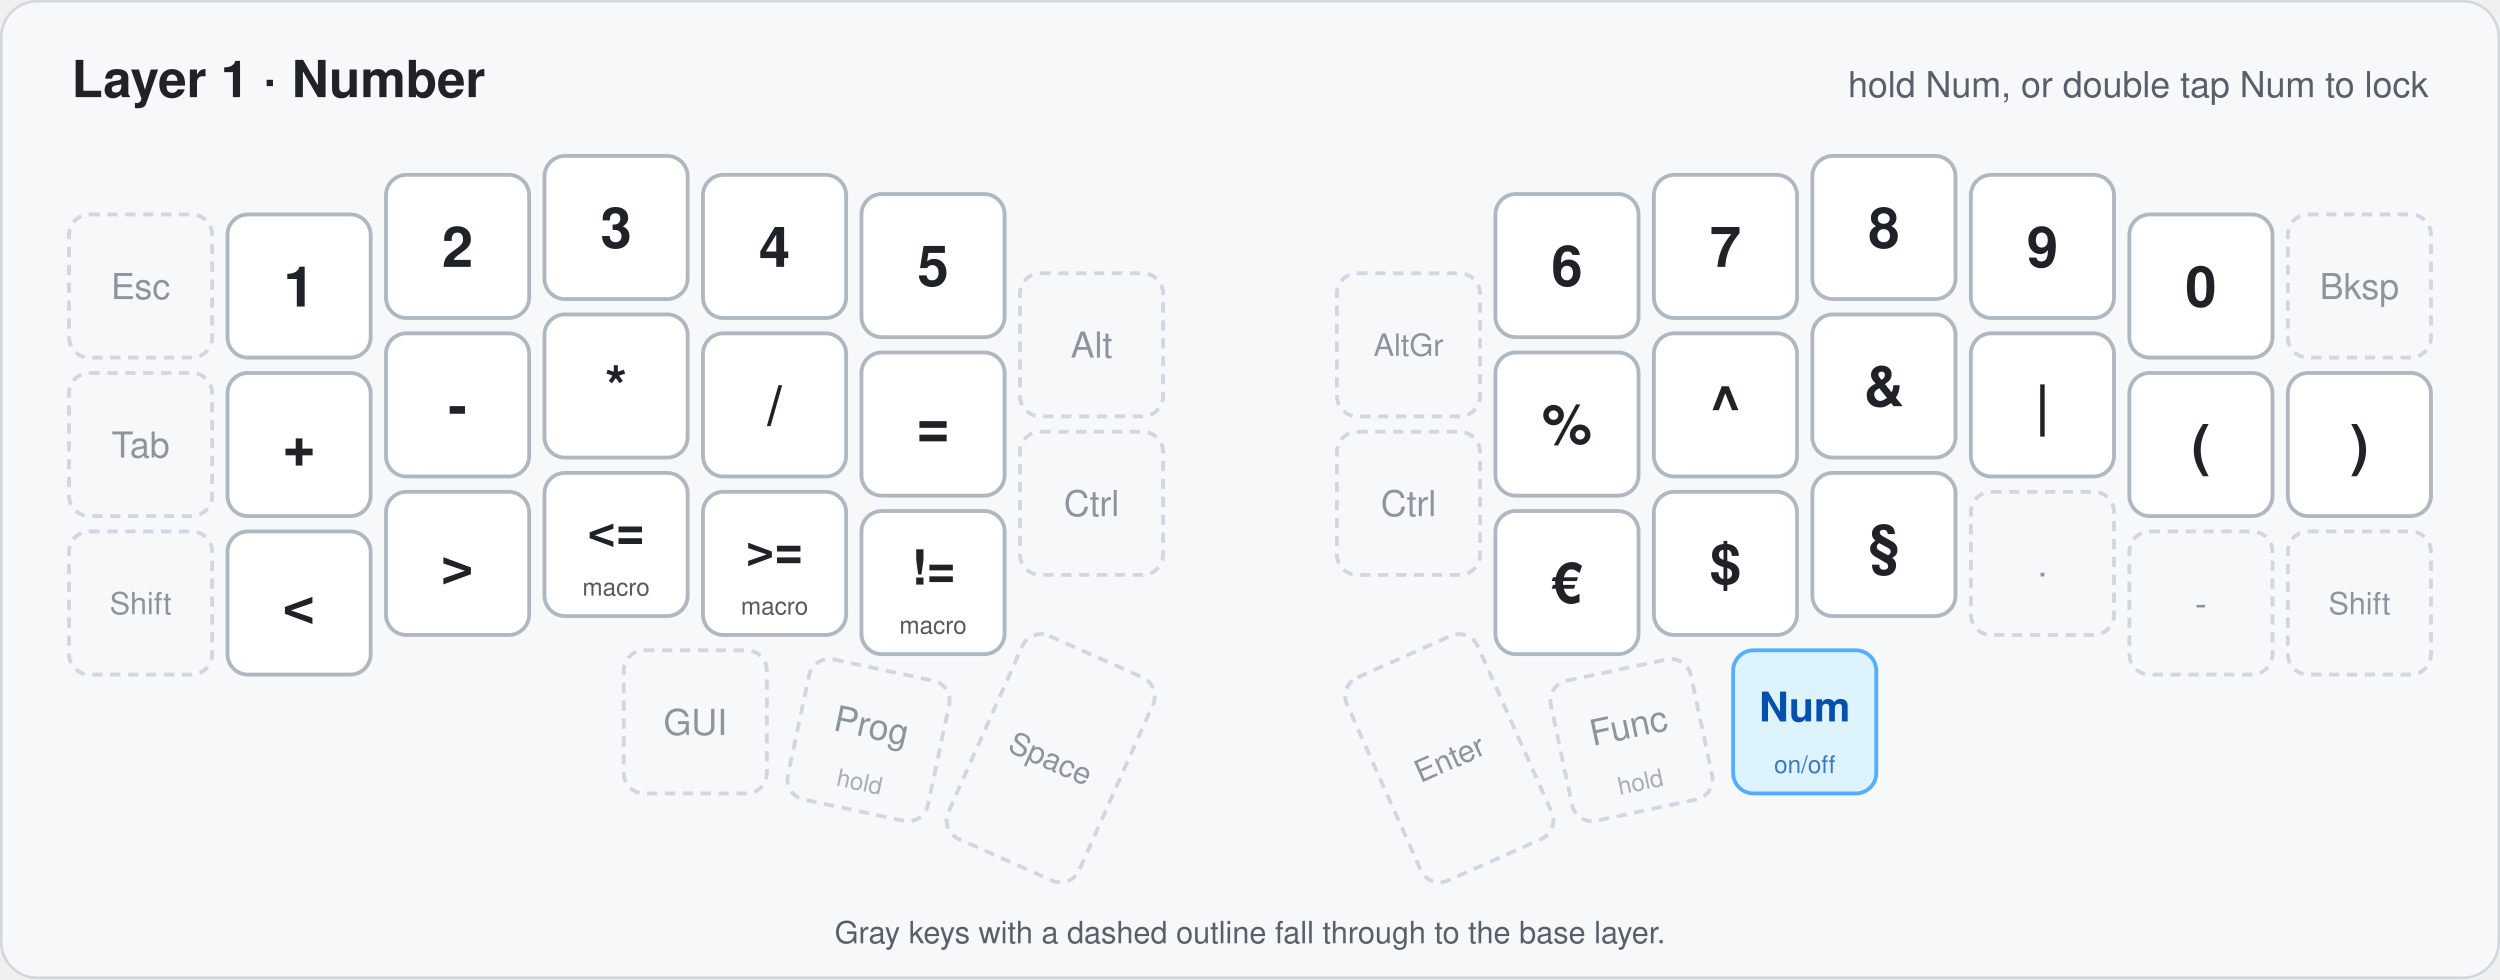
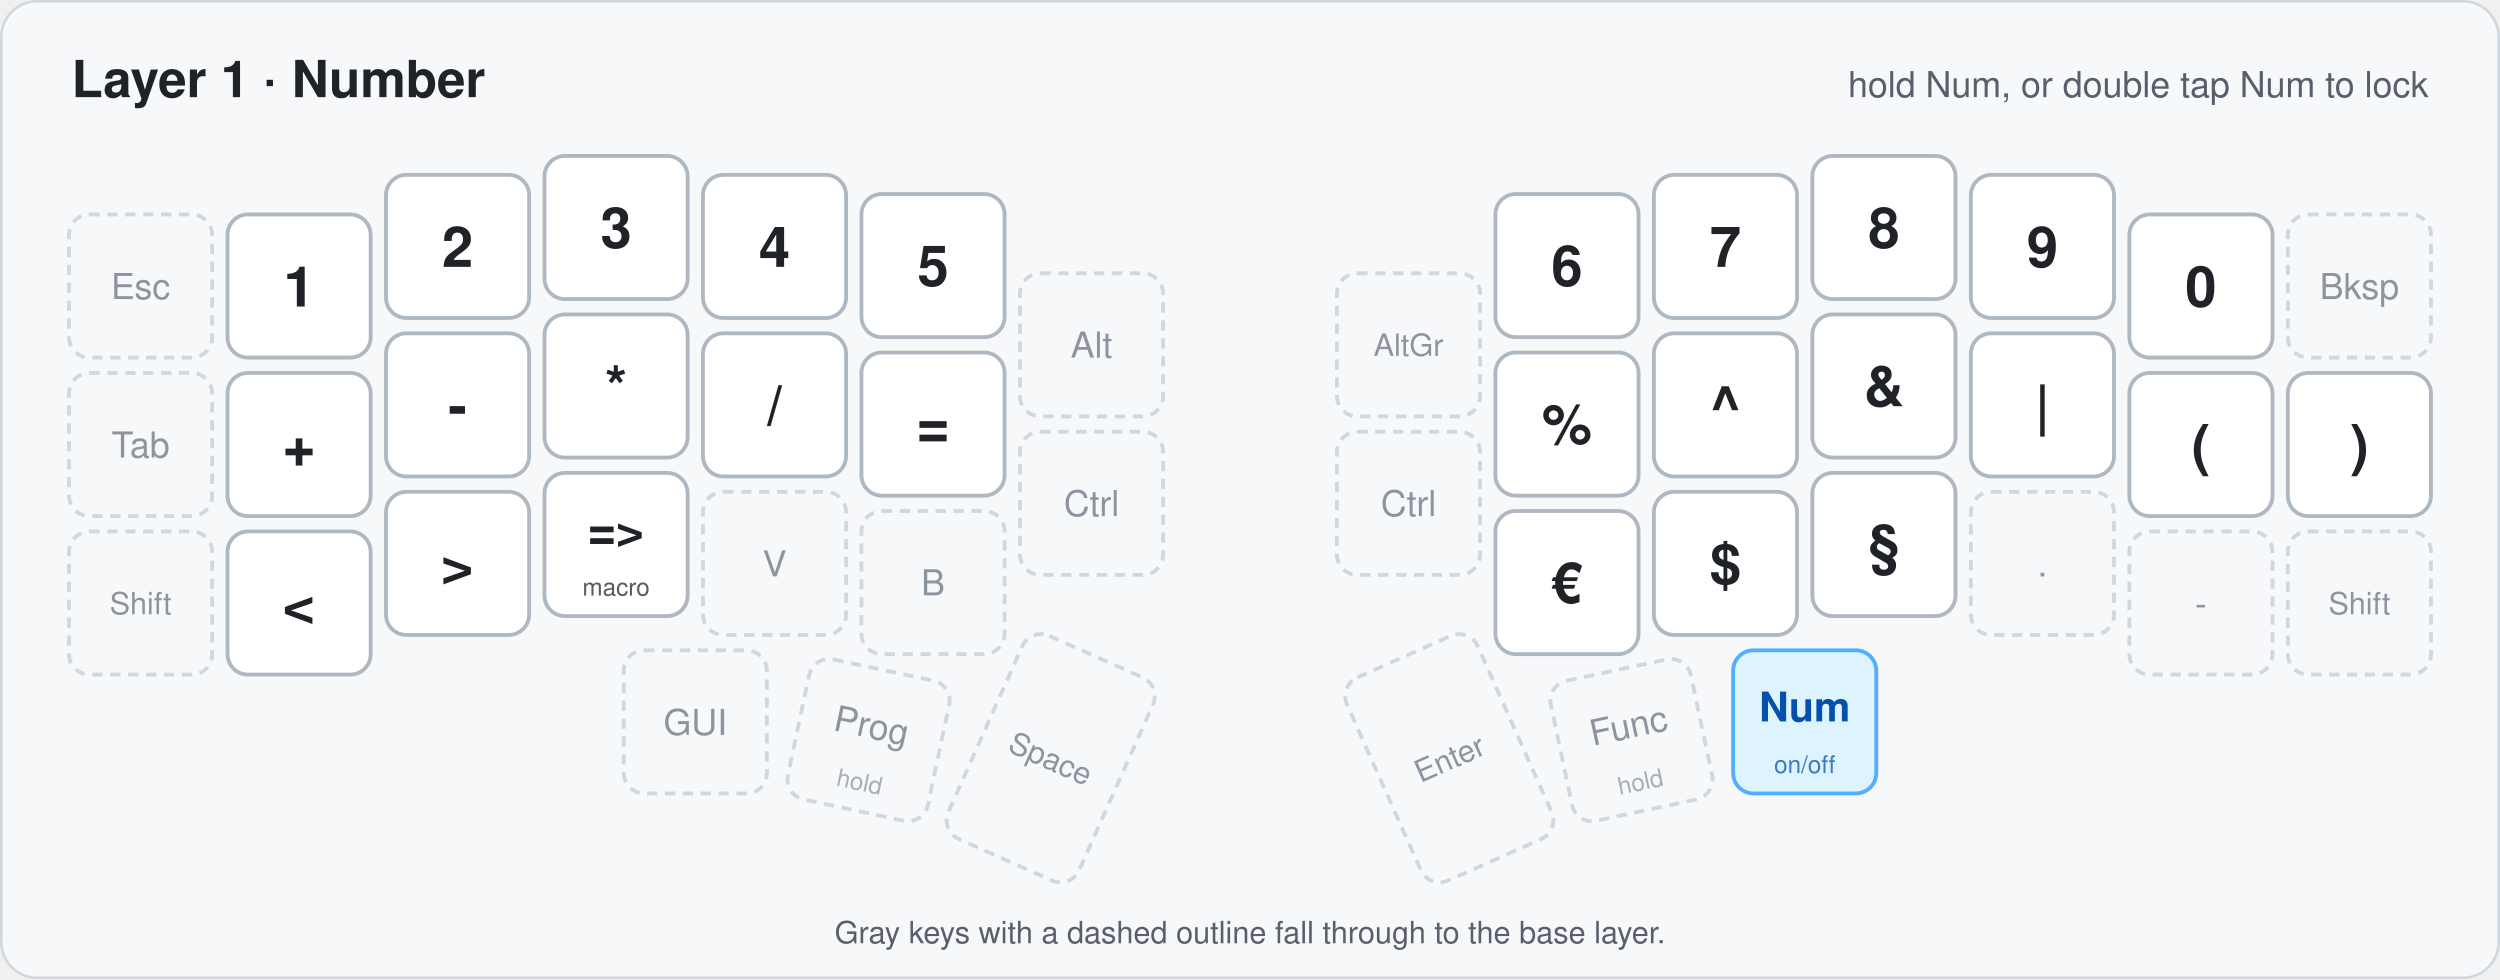
<svg xmlns="http://www.w3.org/2000/svg" viewBox="0 0 978 383" width="978" height="383" font-family="-apple-system, 'Segoe UI', Helvetica, Arial, sans-serif">
  <rect x="0.5" y="0.5" width="977" height="382" rx="14" fill="#f6f8fa" stroke="#d0d7de" />
  <text x="28" y="38" font-size="20" font-weight="600" fill="#1f2328">Layer 1 · Number</text>
  <text x="950" y="38" font-size="14" fill="#57606a" text-anchor="end">hold Num, or double tap Num to lock</text>
  <rect x="27.0" y="83.9" width="56" height="56.0" rx="8" fill="none" stroke="#d0d7de" stroke-width="1.5" stroke-dasharray="4 3" />
  <text x="55.0" y="117.0" font-size="14" font-weight="400" fill="#8c959f" text-anchor="middle">Esc</text>
  <rect x="89.0" y="83.9" width="56" height="56.0" rx="8" fill="#ffffff" stroke="#afb8c1" stroke-width="1.5" />
  <text x="117.0" y="119.9" font-size="22" font-weight="600" fill="#1f2328" text-anchor="middle">1</text>
  <rect x="151.0" y="68.4" width="56" height="56.0" rx="8" fill="#ffffff" stroke="#afb8c1" stroke-width="1.5" />
  <text x="179.0" y="104.4" font-size="22" font-weight="600" fill="#1f2328" text-anchor="middle">2</text>
  <rect x="213.0" y="61.0" width="56" height="56.0" rx="8" fill="#ffffff" stroke="#afb8c1" stroke-width="1.5" />
  <text x="241.0" y="96.9" font-size="22" font-weight="600" fill="#1f2328" text-anchor="middle">3</text>
  <rect x="275.0" y="68.4" width="56" height="56.0" rx="8" fill="#ffffff" stroke="#afb8c1" stroke-width="1.5" />
  <text x="303.0" y="104.4" font-size="22" font-weight="600" fill="#1f2328" text-anchor="middle">4</text>
  <rect x="337.0" y="75.9" width="56" height="56.0" rx="8" fill="#ffffff" stroke="#afb8c1" stroke-width="1.5" />
  <text x="365.0" y="111.8" font-size="22" font-weight="600" fill="#1f2328" text-anchor="middle">5</text>
  <rect x="399.0" y="106.9" width="56" height="56.0" rx="8" fill="none" stroke="#d0d7de" stroke-width="1.5" stroke-dasharray="4 3" />
  <text x="427.0" y="139.9" font-size="14" font-weight="400" fill="#8c959f" text-anchor="middle">Alt</text>
  <rect x="523.0" y="106.9" width="56" height="56.0" rx="8" fill="none" stroke="#d0d7de" stroke-width="1.5" stroke-dasharray="4 3" />
  <text x="551.0" y="139.2" font-size="12" font-weight="400" fill="#8c959f" text-anchor="middle">AltGr</text>
  <rect x="585.0" y="75.9" width="56" height="56.0" rx="8" fill="#ffffff" stroke="#afb8c1" stroke-width="1.5" />
  <text x="613.0" y="111.8" font-size="22" font-weight="600" fill="#1f2328" text-anchor="middle">6</text>
  <rect x="647.0" y="68.4" width="56" height="56.0" rx="8" fill="#ffffff" stroke="#afb8c1" stroke-width="1.5" />
  <text x="675.0" y="104.4" font-size="22" font-weight="600" fill="#1f2328" text-anchor="middle">7</text>
  <rect x="709.0" y="61.0" width="56" height="56.0" rx="8" fill="#ffffff" stroke="#afb8c1" stroke-width="1.5" />
  <text x="737.0" y="96.9" font-size="22" font-weight="600" fill="#1f2328" text-anchor="middle">8</text>
  <rect x="771.0" y="68.4" width="56" height="56.0" rx="8" fill="#ffffff" stroke="#afb8c1" stroke-width="1.5" />
  <text x="799.0" y="104.4" font-size="22" font-weight="600" fill="#1f2328" text-anchor="middle">9</text>
  <rect x="833.0" y="83.9" width="56" height="56.0" rx="8" fill="#ffffff" stroke="#afb8c1" stroke-width="1.5" />
  <text x="861.0" y="119.9" font-size="22" font-weight="600" fill="#1f2328" text-anchor="middle">0</text>
  <rect x="895.0" y="83.9" width="56" height="56.0" rx="8" fill="none" stroke="#d0d7de" stroke-width="1.5" stroke-dasharray="4 3" />
  <text x="923.0" y="117.0" font-size="14" font-weight="400" fill="#8c959f" text-anchor="middle">Bksp</text>
  <rect x="27.0" y="145.9" width="56" height="56.0" rx="8" fill="none" stroke="#d0d7de" stroke-width="1.5" stroke-dasharray="4 3" />
  <text x="55.0" y="179.0" font-size="14" font-weight="400" fill="#8c959f" text-anchor="middle">Tab</text>
  <rect x="89.0" y="145.9" width="56" height="56.0" rx="8" fill="#ffffff" stroke="#afb8c1" stroke-width="1.5" />
  <text x="117.0" y="181.9" font-size="22" font-weight="600" fill="#1f2328" text-anchor="middle">+</text>
  <rect x="151.0" y="130.4" width="56" height="56.0" rx="8" fill="#ffffff" stroke="#afb8c1" stroke-width="1.5" />
  <text x="179.0" y="166.4" font-size="22" font-weight="600" fill="#1f2328" text-anchor="middle">-</text>
  <rect x="213.0" y="123.0" width="56" height="56.0" rx="8" fill="#ffffff" stroke="#afb8c1" stroke-width="1.5" />
  <text x="241.0" y="158.9" font-size="22" font-weight="600" fill="#1f2328" text-anchor="middle">*</text>
  <rect x="275.0" y="130.4" width="56" height="56.0" rx="8" fill="#ffffff" stroke="#afb8c1" stroke-width="1.5" />
  <text x="303.0" y="166.4" font-size="22" font-weight="600" fill="#1f2328" text-anchor="middle">/</text>
  <rect x="337.0" y="137.9" width="56" height="56.0" rx="8" fill="#ffffff" stroke="#afb8c1" stroke-width="1.5" />
  <text x="365.0" y="173.8" font-size="22" font-weight="600" fill="#1f2328" text-anchor="middle">=</text>
  <rect x="399.0" y="168.9" width="56" height="56.0" rx="8" fill="none" stroke="#d0d7de" stroke-width="1.5" stroke-dasharray="4 3" />
  <text x="427.0" y="201.9" font-size="14" font-weight="400" fill="#8c959f" text-anchor="middle">Ctrl</text>
  <rect x="523.0" y="168.9" width="56" height="56.0" rx="8" fill="none" stroke="#d0d7de" stroke-width="1.5" stroke-dasharray="4 3" />
  <text x="551.0" y="201.9" font-size="14" font-weight="400" fill="#8c959f" text-anchor="middle">Ctrl</text>
  <rect x="585.0" y="137.9" width="56" height="56.0" rx="8" fill="#ffffff" stroke="#afb8c1" stroke-width="1.5" />
  <text x="613.0" y="173.8" font-size="22" font-weight="600" fill="#1f2328" text-anchor="middle">%</text>
  <rect x="647.0" y="130.4" width="56" height="56.0" rx="8" fill="#ffffff" stroke="#afb8c1" stroke-width="1.5" />
  <text x="675.0" y="166.4" font-size="22" font-weight="600" fill="#1f2328" text-anchor="middle">^</text>
  <rect x="709.0" y="123.0" width="56" height="56.0" rx="8" fill="#ffffff" stroke="#afb8c1" stroke-width="1.5" />
  <text x="737.0" y="158.9" font-size="22" font-weight="600" fill="#1f2328" text-anchor="middle">&amp;</text>
  <rect x="771.0" y="130.4" width="56" height="56.0" rx="8" fill="#ffffff" stroke="#afb8c1" stroke-width="1.5" />
  <text x="799.0" y="166.4" font-size="22" font-weight="600" fill="#1f2328" text-anchor="middle">|</text>
  <rect x="833.0" y="145.9" width="56" height="56.0" rx="8" fill="#ffffff" stroke="#afb8c1" stroke-width="1.5" />
  <text x="861.0" y="181.9" font-size="22" font-weight="600" fill="#1f2328" text-anchor="middle">(</text>
  <rect x="895.0" y="145.9" width="56" height="56.0" rx="8" fill="#ffffff" stroke="#afb8c1" stroke-width="1.5" />
  <text x="923.0" y="181.9" font-size="22" font-weight="600" fill="#1f2328" text-anchor="middle">)</text>
  <rect x="27.0" y="207.9" width="56" height="56.0" rx="8" fill="none" stroke="#d0d7de" stroke-width="1.5" stroke-dasharray="4 3" />
  <text x="55.0" y="240.3" font-size="12" font-weight="400" fill="#8c959f" text-anchor="middle">Shift</text>
  <rect x="89.0" y="207.9" width="56" height="56.0" rx="8" fill="#ffffff" stroke="#afb8c1" stroke-width="1.5" />
  <text x="117.0" y="243.9" font-size="22" font-weight="600" fill="#1f2328" text-anchor="middle">&lt;</text>
  <rect x="151.0" y="192.4" width="56" height="56.0" rx="8" fill="#ffffff" stroke="#afb8c1" stroke-width="1.5" />
  <text x="179.0" y="228.4" font-size="22" font-weight="600" fill="#1f2328" text-anchor="middle">&gt;</text>
  <rect x="213.0" y="185.0" width="56" height="56.0" rx="8" fill="#ffffff" stroke="#afb8c1" stroke-width="1.5" />
-   <text x="241.0" y="213.8" font-size="19" font-weight="600" fill="#1f2328" text-anchor="middle">&lt;=</text>
+   <text x="241.0" y="213.8" font-size="19" font-weight="600" fill="#1f2328" text-anchor="middle">=&gt;</text>
  <text x="241.0" y="233.0" font-size="9.5" fill="#1f2328" opacity="0.75" text-anchor="middle">macro</text>
-   <rect x="275.0" y="192.4" width="56" height="56.0" rx="8" fill="#ffffff" stroke="#afb8c1" stroke-width="1.5" />
-   <text x="303.0" y="221.3" font-size="19" font-weight="600" fill="#1f2328" text-anchor="middle">&gt;=</text>
-   <text x="303.0" y="240.4" font-size="9.5" fill="#1f2328" opacity="0.75" text-anchor="middle">macro</text>
-   <rect x="337.0" y="199.9" width="56" height="56.0" rx="8" fill="#ffffff" stroke="#afb8c1" stroke-width="1.5" />
-   <text x="365.0" y="228.7" font-size="19" font-weight="600" fill="#1f2328" text-anchor="middle">!=</text>
-   <text x="365.0" y="247.9" font-size="9.5" fill="#1f2328" opacity="0.75" text-anchor="middle">macro</text>
+   <rect x="275.0" y="192.4" width="56" height="56.0" rx="8" fill="none" stroke="#d0d7de" stroke-width="1.5" stroke-dasharray="4 3" />
+   <text x="303.0" y="225.5" font-size="14" font-weight="400" fill="#8c959f" text-anchor="middle">V</text>
+   <rect x="337.0" y="199.9" width="56" height="56.0" rx="8" fill="none" stroke="#d0d7de" stroke-width="1.5" stroke-dasharray="4 3" />
+   <text x="365.0" y="232.9" font-size="14" font-weight="400" fill="#8c959f" text-anchor="middle">B</text>
  <rect x="585.0" y="199.9" width="56" height="56.0" rx="8" fill="#ffffff" stroke="#afb8c1" stroke-width="1.5" />
  <text x="613.0" y="235.8" font-size="22" font-weight="600" fill="#1f2328" text-anchor="middle">€</text>
  <rect x="647.0" y="192.4" width="56" height="56.0" rx="8" fill="#ffffff" stroke="#afb8c1" stroke-width="1.5" />
  <text x="675.0" y="228.4" font-size="22" font-weight="600" fill="#1f2328" text-anchor="middle">$</text>
  <rect x="709.0" y="185.0" width="56" height="56.0" rx="8" fill="#ffffff" stroke="#afb8c1" stroke-width="1.5" />
  <text x="737.0" y="220.9" font-size="22" font-weight="600" fill="#1f2328" text-anchor="middle">§</text>
  <rect x="771.0" y="192.4" width="56" height="56.0" rx="8" fill="none" stroke="#d0d7de" stroke-width="1.5" stroke-dasharray="4 3" />
  <text x="799.0" y="225.5" font-size="14" font-weight="400" fill="#8c959f" text-anchor="middle">.</text>
  <rect x="833.0" y="207.9" width="56" height="56.0" rx="8" fill="none" stroke="#d0d7de" stroke-width="1.5" stroke-dasharray="4 3" />
  <text x="861.0" y="241.0" font-size="14" font-weight="400" fill="#8c959f" text-anchor="middle">-</text>
  <rect x="895.0" y="207.9" width="56" height="56.0" rx="8" fill="none" stroke="#d0d7de" stroke-width="1.5" stroke-dasharray="4 3" />
  <text x="923.0" y="240.3" font-size="12" font-weight="400" fill="#8c959f" text-anchor="middle">Shift</text>
  <rect x="244.0" y="254.4" width="56" height="56.0" rx="8" fill="none" stroke="#d0d7de" stroke-width="1.5" stroke-dasharray="4 3" />
  <text x="272.0" y="287.5" font-size="14" font-weight="400" fill="#8c959f" text-anchor="middle">GUI</text>
  <g transform="rotate(12.0 303.0 313.4)">
    <rect x="306.0" y="254.4" width="56" height="56.0" rx="8" fill="none" stroke="#d0d7de" stroke-width="1.5" stroke-dasharray="4 3" />
    <text x="334.0" y="281.5" font-size="14" font-weight="400" fill="#8c959f" text-anchor="middle">Prog</text>
    <text x="334.0" y="302.4" font-size="9.5" fill="#8c959f" opacity="0.75" text-anchor="middle">hold</text>
  </g>
  <g transform="rotate(24.0 363.8 326.5)">
    <rect x="366.8" y="236.5" width="56" height="87.0" rx="8" fill="none" stroke="#d0d7de" stroke-width="1.5" stroke-dasharray="4 3" />
    <text x="394.8" y="284.3" font-size="12" font-weight="400" fill="#8c959f" text-anchor="middle">Space</text>
  </g>
  <g transform="rotate(-24.0 614.2 326.5)">
    <rect x="555.2" y="236.5" width="56" height="87.0" rx="8" fill="none" stroke="#d0d7de" stroke-width="1.5" stroke-dasharray="4 3" />
    <text x="583.2" y="284.3" font-size="12" font-weight="400" fill="#8c959f" text-anchor="middle">Enter</text>
  </g>
  <g transform="rotate(-12.0 675.0 313.4)">
    <rect x="616.0" y="254.4" width="56" height="56.0" rx="8" fill="none" stroke="#d0d7de" stroke-width="1.5" stroke-dasharray="4 3" />
    <text x="644.0" y="281.5" font-size="14" font-weight="400" fill="#8c959f" text-anchor="middle">Func</text>
    <text x="644.0" y="302.4" font-size="9.5" fill="#8c959f" opacity="0.75" text-anchor="middle">hold</text>
  </g>
  <rect x="678.0" y="254.4" width="56" height="56.0" rx="8" fill="#ddf4ff" stroke="#54aeff" stroke-width="1.5" />
  <text x="706.0" y="282.2" font-size="16" font-weight="600" fill="#0550ae" text-anchor="middle">Num</text>
  <text x="706.0" y="302.4" font-size="9.5" fill="#0550ae" opacity="0.75" text-anchor="middle">on/off</text>
  <text x="489" y="369" font-size="12" fill="#57606a" text-anchor="middle">Gray keys with a dashed outline fall through to the base layer.</text>
</svg>
